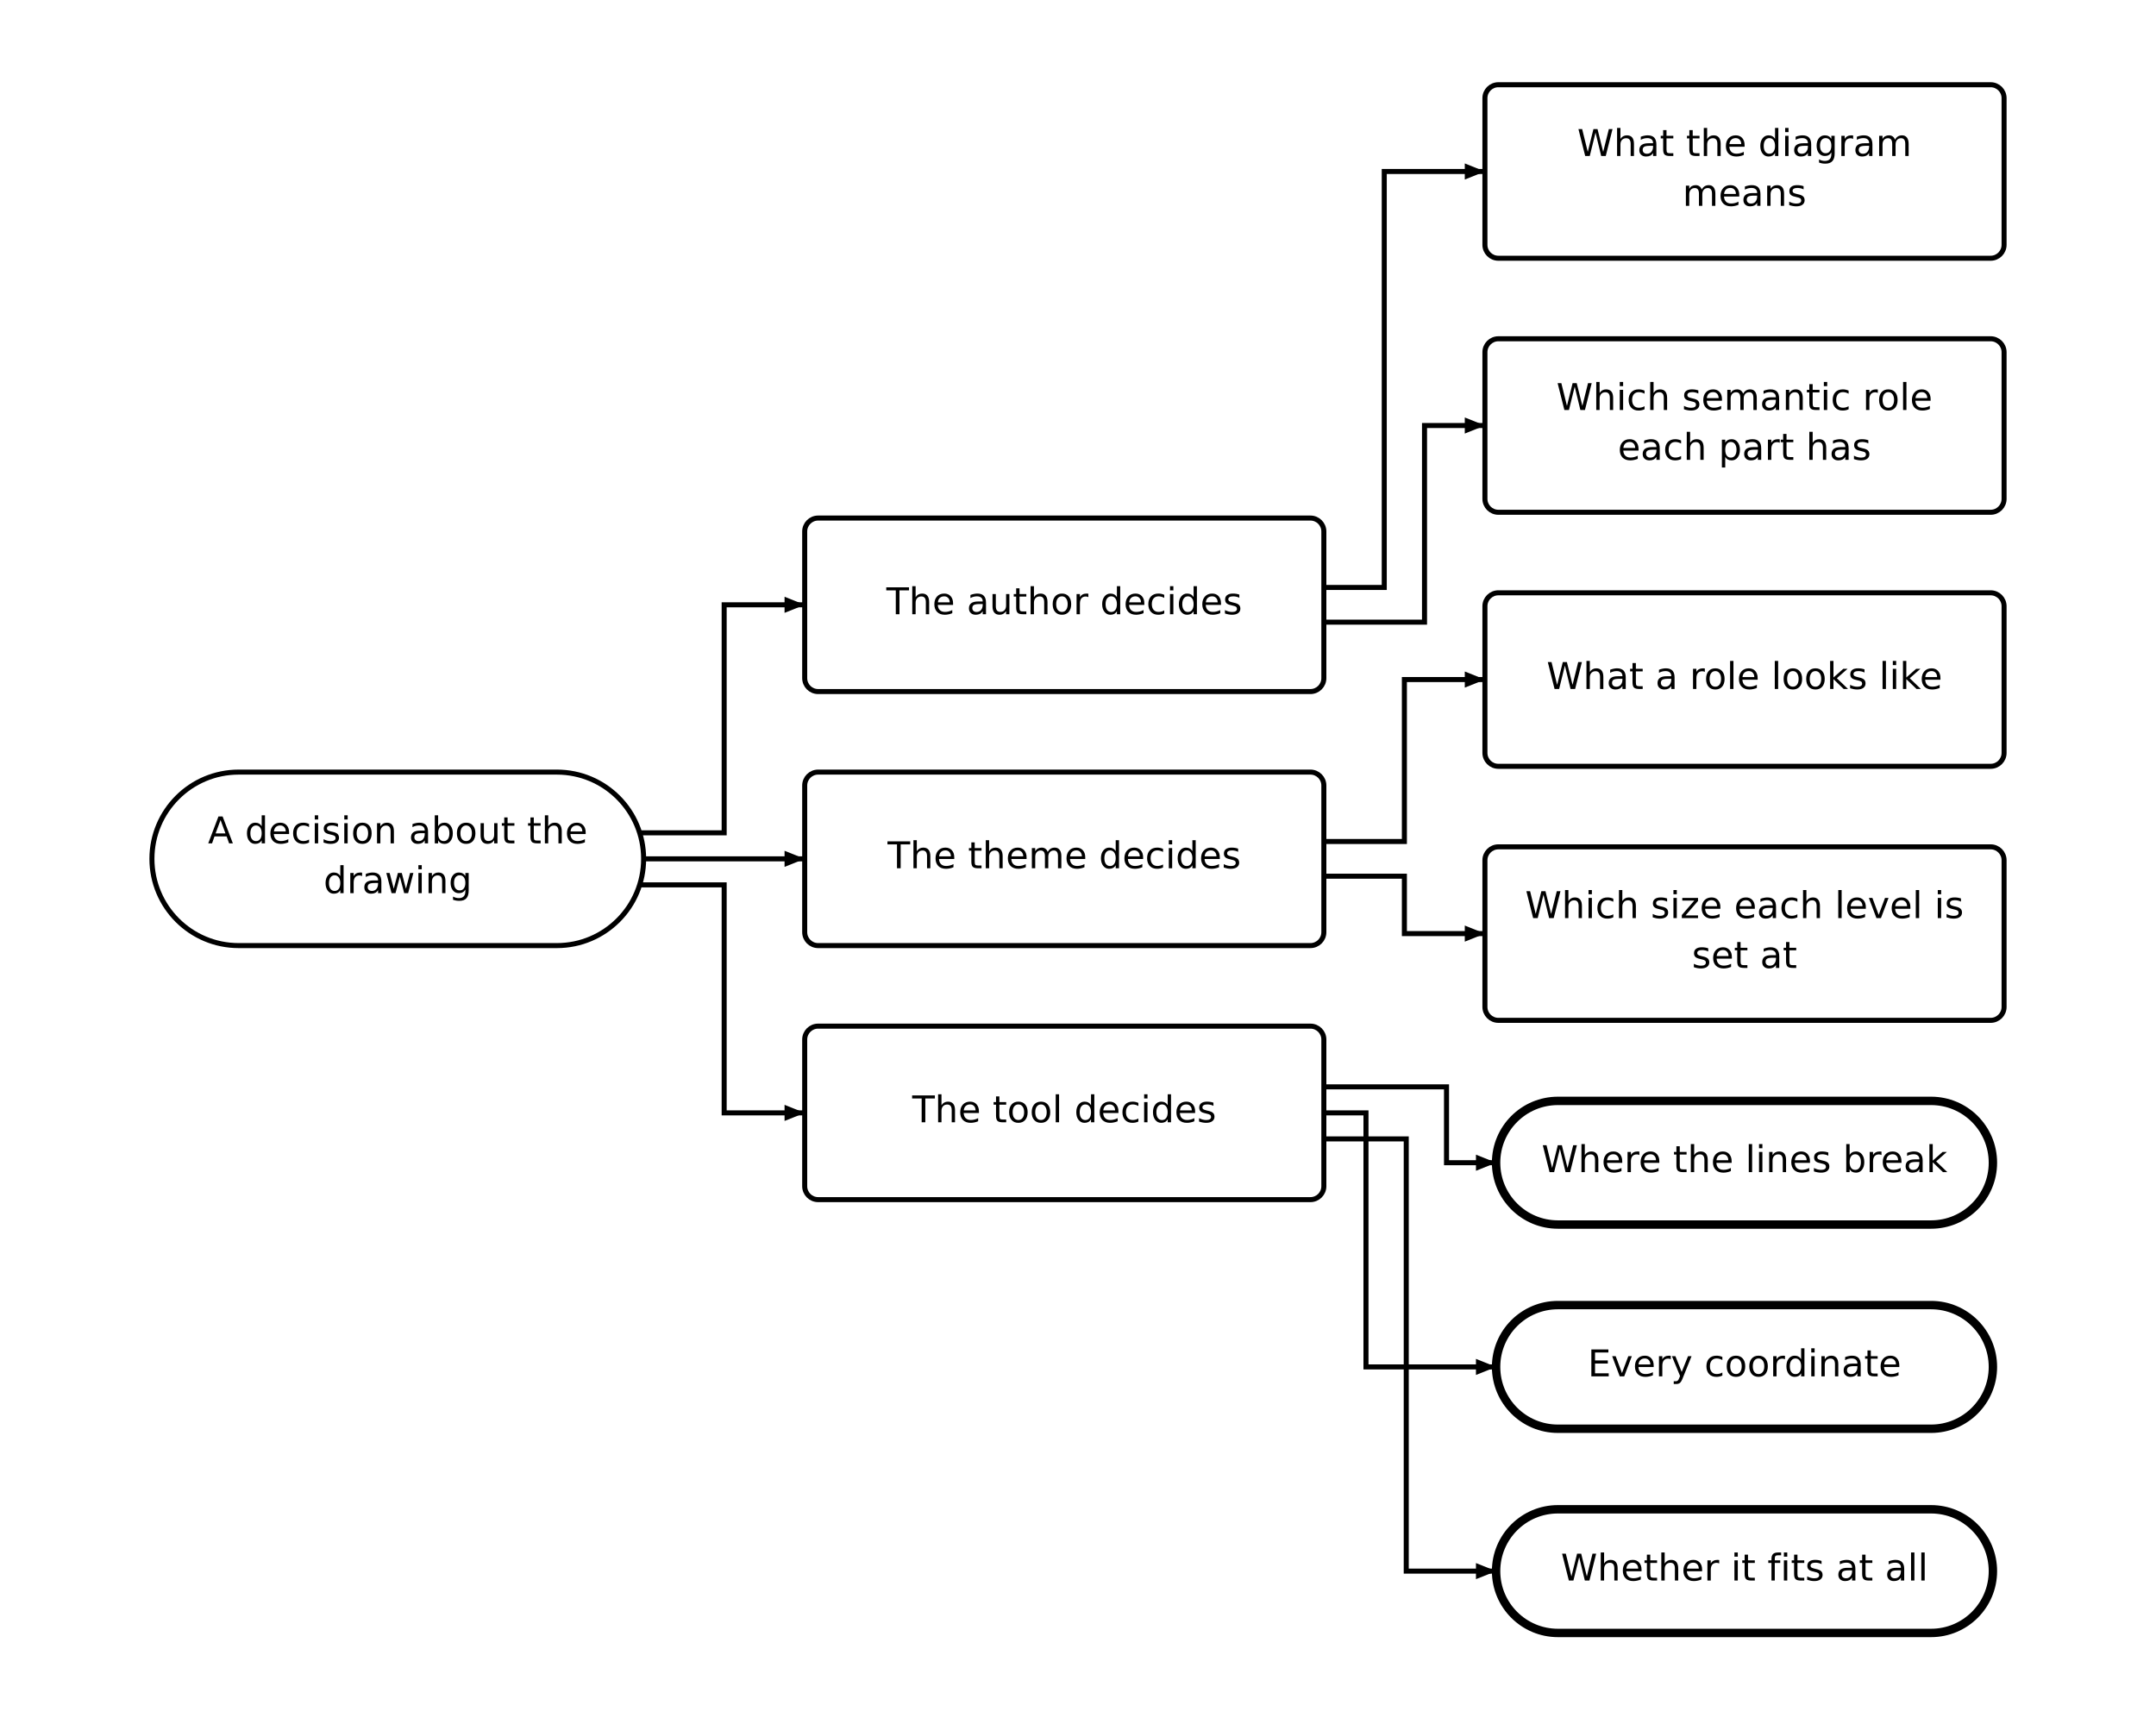
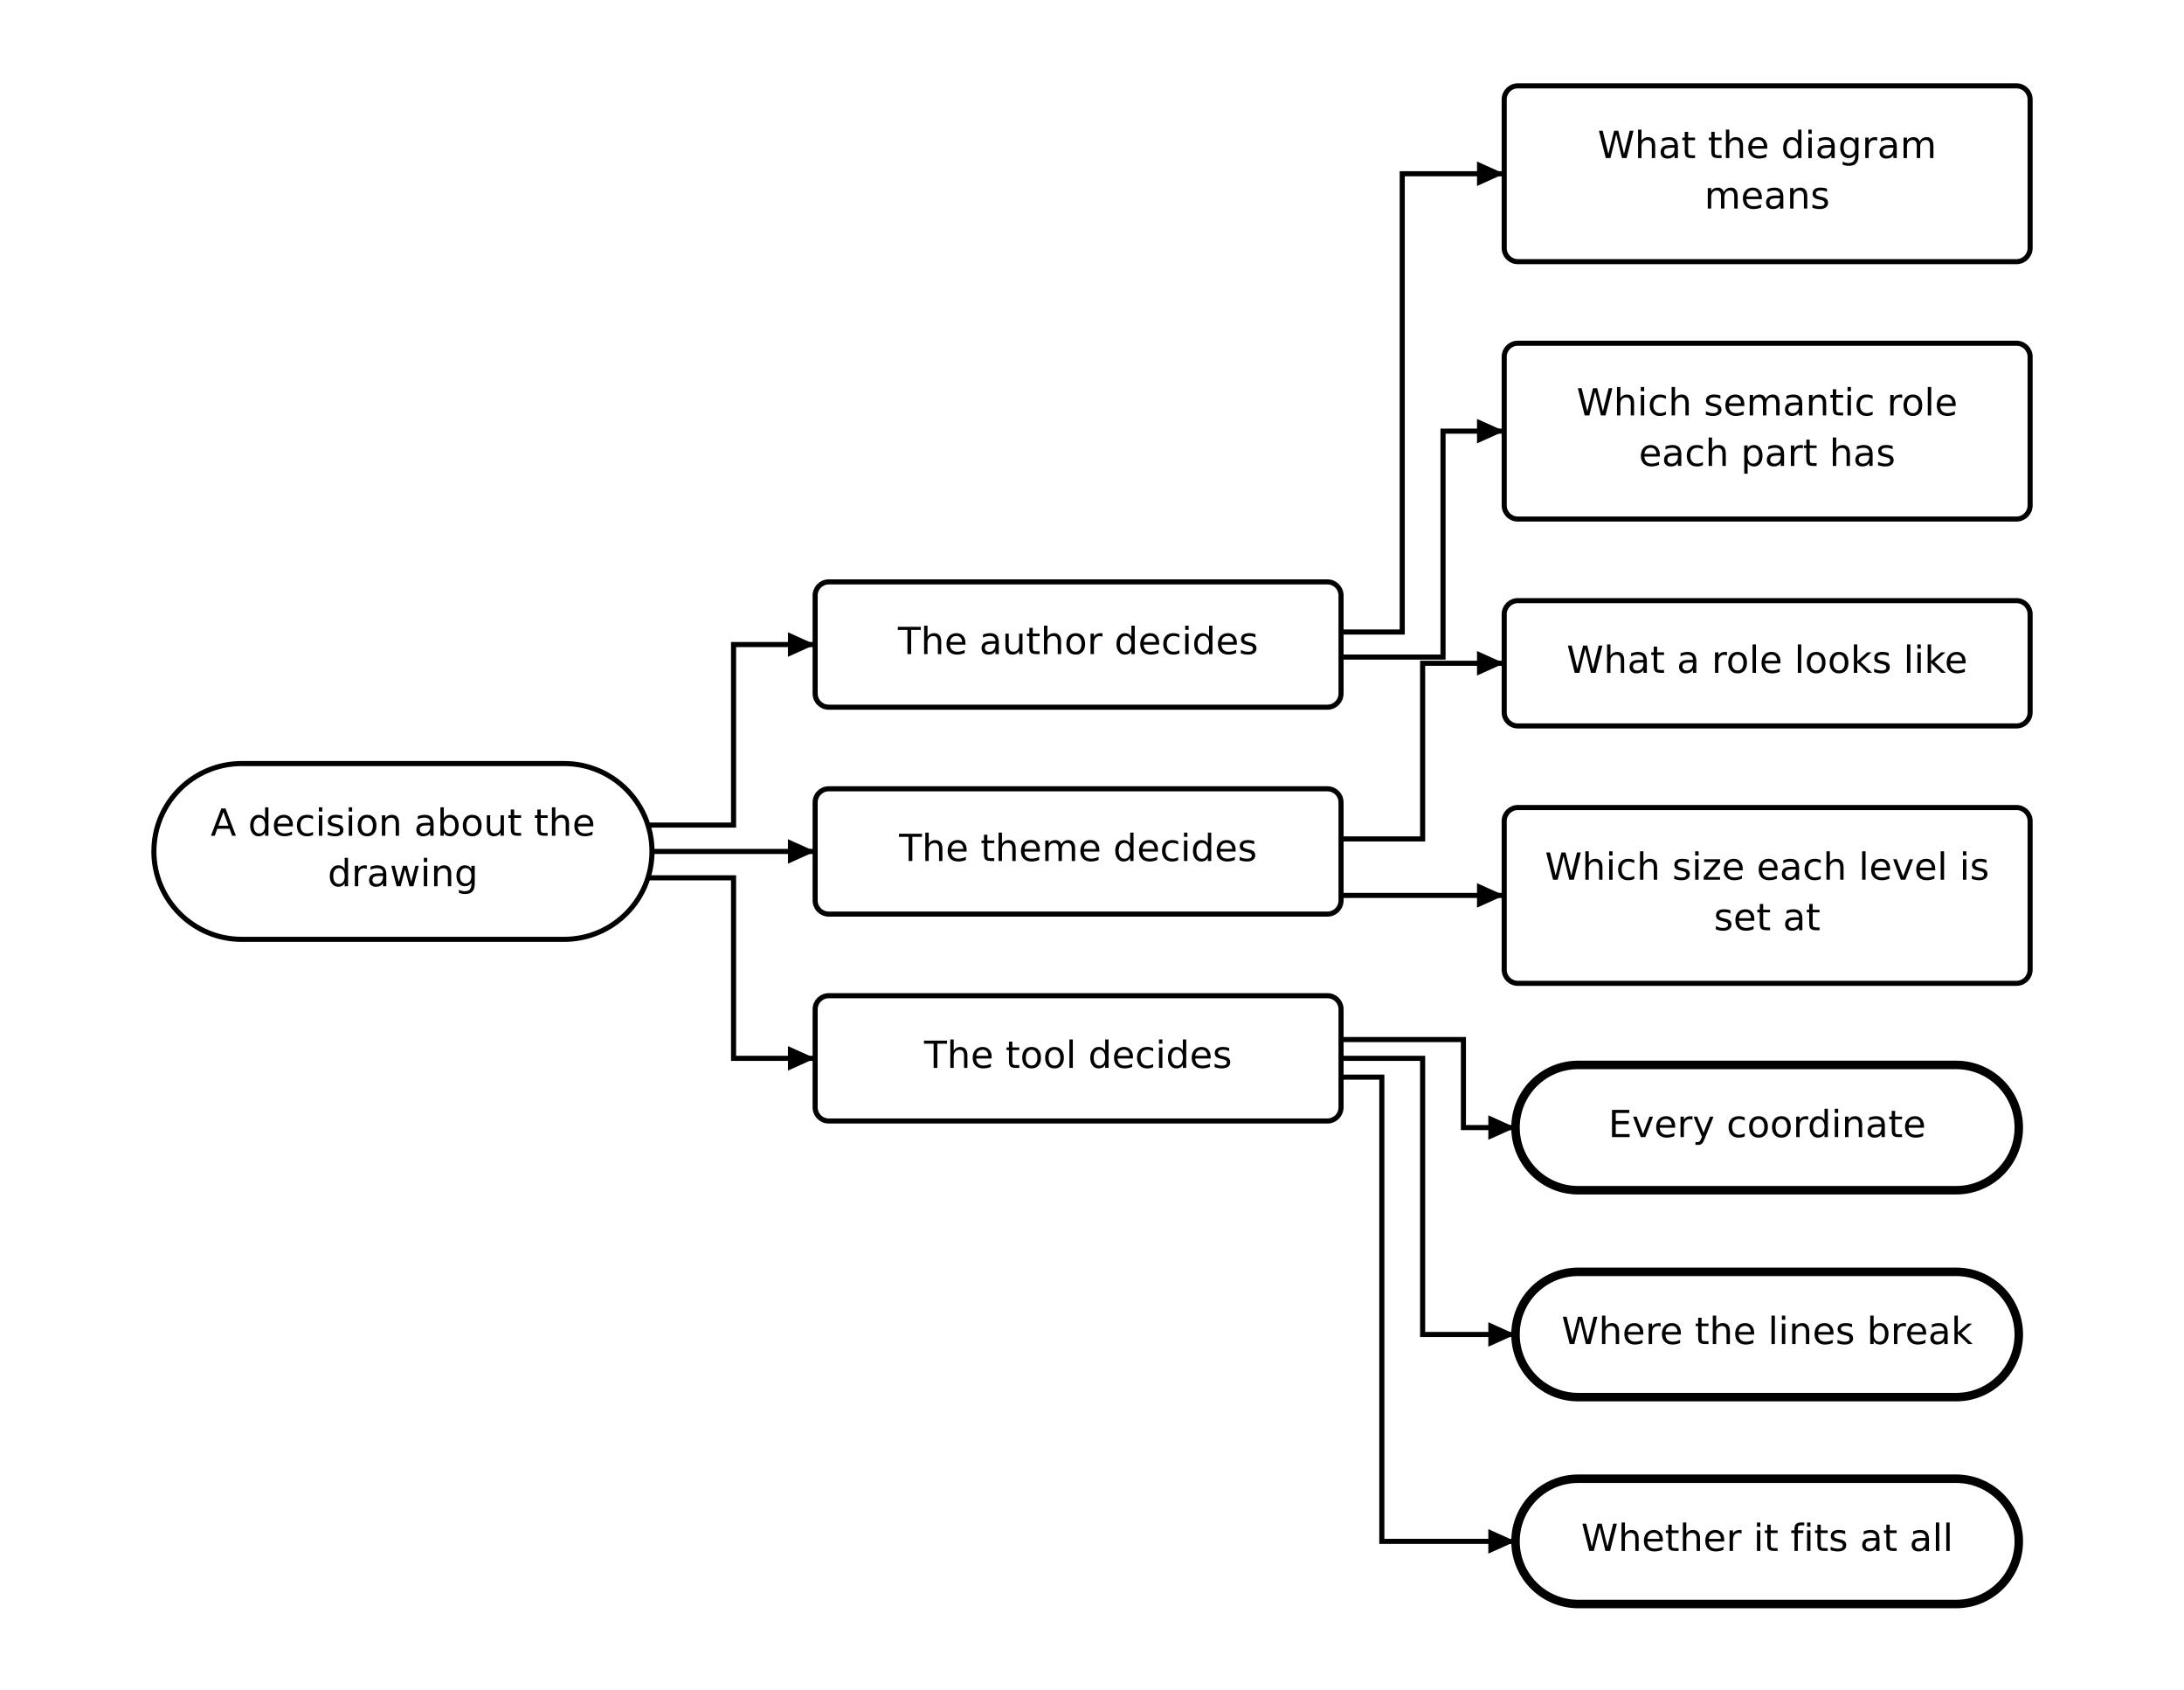
- <svg xmlns="http://www.w3.org/2000/svg" viewBox="-1.25 -1.25 642.5 511.85" role="img" aria-labelledby="ds91fce93b8c-title ds91fce93b8c-desc">
-   <path d="M 189.363 246.92 L 214.554 246.92 L 214.554 178.975 L 238.554 178.975" fill="none" stroke="currentColor" stroke-width="1.5" />
-   <polygon points="238.554,178.975 232.554,181.375 232.554,176.575" fill="currentColor" stroke="none" />
-   <path d="M 190.554 254.675 L 238.554 254.675" fill="none" stroke="currentColor" stroke-width="1.5" />
-   <polygon points="238.554,254.675 232.554,257.075 232.554,252.275" fill="currentColor" stroke="none" />
-   <path d="M 189.363 262.43 L 214.554 262.43 L 214.554 330.375 L 238.554 330.375" fill="none" stroke="currentColor" stroke-width="1.5" />
-   <polygon points="238.554,330.375 232.554,332.775 232.554,327.975" fill="currentColor" stroke="none" />
-   <path d="M 393.265 173.805 L 411.265 173.805 L 411.265 49.85 L 441.265 49.85" fill="none" stroke="currentColor" stroke-width="1.5" />
-   <polygon points="441.265,49.85 435.265,52.25 435.265,47.45" fill="currentColor" stroke="none" />
-   <path d="M 393.265 184.145 L 423.265 184.145 L 423.265 125.55 L 441.265 125.55" fill="none" stroke="currentColor" stroke-width="1.5" />
-   <polygon points="441.265,125.55 435.265,127.95 435.265,123.15" fill="currentColor" stroke="none" />
-   <path d="M 393.265 249.505 L 417.265 249.505 L 417.265 201.25 L 441.265 201.25" fill="none" stroke="currentColor" stroke-width="1.5" />
-   <polygon points="441.265,201.25 435.265,203.65 435.265,198.85" fill="currentColor" stroke="none" />
-   <path d="M 393.265 259.845 L 417.265 259.845 L 417.265 276.95 L 441.265 276.95" fill="none" stroke="currentColor" stroke-width="1.5" />
-   <polygon points="441.265,276.95 435.265,279.35 435.265,274.55" fill="currentColor" stroke="none" />
-   <path d="M 393.265 330.375 L 405.819 330.375 L 405.819 406.075 L 444.593 406.075" fill="none" stroke="currentColor" stroke-width="1.5" />
-   <polygon points="444.593,406.075 438.593,408.475 438.593,403.675" fill="currentColor" stroke="none" />
-   <path d="M 393.265 322.62 L 429.819 322.62 L 429.819 345.225 L 444.593 345.225" fill="none" stroke="currentColor" stroke-width="1.5" />
-   <polygon points="444.593,345.225 438.593,347.625 438.593,342.825" fill="currentColor" stroke="none" />
-   <path d="M 393.265 338.13 L 417.819 338.13 L 417.819 466.925 L 444.593 466.925" fill="none" stroke="currentColor" stroke-width="1.5" />
-   <polygon points="444.593,466.925 438.593,469.325 438.593,464.525" fill="currentColor" stroke="none" />
-   <rect x="238.554" y="153.125" width="154.711" height="51.7" rx="4" fill="none" stroke="currentColor" stroke-width="1.5" />
-   <text x="315.909" y="181.783" font-family="'DejaVu Sans', sans-serif" font-size="11" fill="currentColor" text-anchor="middle">
+ <svg xmlns="http://www.w3.org/2000/svg" viewBox="-1.25 -1.25 642.5 497" role="img" aria-labelledby="ds73f3b4e5b2-title ds73f3b4e5b2-desc">
+   <path d="M 189.363 241.409 L 214.554 241.409 L 214.554 188.314 L 238.554 188.314" fill="none" stroke="currentColor" stroke-width="1.5" />
+   <polygon points="238.554,188.314 230.554,191.914 230.554,184.714" fill="currentColor" stroke="none" />
+   <path d="M 190.554 249.164 L 238.554 249.164" fill="none" stroke="currentColor" stroke-width="1.5" />
+   <polygon points="238.554,249.164 230.554,252.764 230.554,245.564" fill="currentColor" stroke="none" />
+   <path d="M 189.363 256.919 L 214.554 256.919 L 214.554 310.014 L 238.554 310.014" fill="none" stroke="currentColor" stroke-width="1.5" />
+   <polygon points="238.554,310.014 230.554,313.614 230.554,306.414" fill="currentColor" stroke="none" />
+   <path d="M 393.265 184.629 L 411.265 184.629 L 411.265 49.85 L 441.265 49.85" fill="none" stroke="currentColor" stroke-width="1.5" />
+   <polygon points="441.265,49.85 433.265,53.45 433.265,46.25" fill="currentColor" stroke="none" />
+   <path d="M 393.265 191.999 L 423.265 191.999 L 423.265 125.55 L 441.265 125.55" fill="none" stroke="currentColor" stroke-width="1.5" />
+   <polygon points="441.265,125.55 433.265,129.15 433.265,121.95" fill="currentColor" stroke="none" />
+   <path d="M 393.265 245.479 L 417.265 245.479 L 417.265 193.825 L 441.265 193.825" fill="none" stroke="currentColor" stroke-width="1.5" />
+   <polygon points="441.265,193.825 433.265,197.425 433.265,190.225" fill="currentColor" stroke="none" />
+   <path d="M 393.265 262.1 L 441.265 262.1" fill="none" stroke="currentColor" stroke-width="1.5" />
+   <polygon points="441.265,262.1 433.265,265.7 433.265,258.5" fill="currentColor" stroke="none" />
+   <path d="M 393.265 304.487 L 429.265 304.487 L 429.265 330.375 L 444.593 330.375" fill="none" stroke="currentColor" stroke-width="1.5" />
+   <polygon points="444.593,330.375 436.593,333.975 436.593,326.775" fill="currentColor" stroke="none" />
+   <path d="M 393.265 310.014 L 417.265 310.014 L 417.265 391.225 L 444.593 391.225" fill="none" stroke="currentColor" stroke-width="1.5" />
+   <polygon points="444.593,391.225 436.593,394.825 436.593,387.625" fill="currentColor" stroke="none" />
+   <path d="M 393.265 315.542 L 405.265 315.542 L 405.265 452.075 L 444.593 452.075" fill="none" stroke="currentColor" stroke-width="1.5" />
+   <polygon points="444.593,452.075 436.593,455.675 436.593,448.475" fill="currentColor" stroke="none" />
+   <rect x="238.554" y="169.889" width="154.711" height="36.85" rx="4" fill="none" stroke="currentColor" stroke-width="1.5" />
+   <text x="315.909" y="191.122" font-family="'DejaVu Sans', sans-serif" font-size="11" fill="currentColor" text-anchor="middle">
    <tspan>The author decides</tspan>
  </text>
-   <rect x="444.593" y="326.8" width="148.055" height="36.85" rx="18.425" fill="none" stroke="currentColor" stroke-width="2.5" />
-   <text x="518.62" y="348.033" font-family="'DejaVu Sans', sans-serif" font-size="11" fill="currentColor" text-anchor="middle">
+   <rect x="444.593" y="372.8" width="148.055" height="36.85" rx="18.425" fill="none" stroke="currentColor" stroke-width="2.5" />
+   <text x="518.62" y="394.033" font-family="'DejaVu Sans', sans-serif" font-size="11" fill="currentColor" text-anchor="middle">
    <tspan>Where the lines break</tspan>
  </text>
-   <rect x="444.593" y="387.65" width="148.055" height="36.85" rx="18.425" fill="none" stroke="currentColor" stroke-width="2.5" />
-   <text x="518.62" y="408.883" font-family="'DejaVu Sans', sans-serif" font-size="11" fill="currentColor" text-anchor="middle">
+   <rect x="444.593" y="311.95" width="148.055" height="36.85" rx="18.425" fill="none" stroke="currentColor" stroke-width="2.5" />
+   <text x="518.62" y="333.183" font-family="'DejaVu Sans', sans-serif" font-size="11" fill="currentColor" text-anchor="middle">
    <tspan>Every coordinate</tspan>
  </text>
-   <rect x="444.593" y="448.5" width="148.055" height="36.85" rx="18.425" fill="none" stroke="currentColor" stroke-width="2.5" />
-   <text x="518.62" y="469.733" font-family="'DejaVu Sans', sans-serif" font-size="11" fill="currentColor" text-anchor="middle">
+   <rect x="444.593" y="433.65" width="148.055" height="36.85" rx="18.425" fill="none" stroke="currentColor" stroke-width="2.5" />
+   <text x="518.62" y="454.883" font-family="'DejaVu Sans', sans-serif" font-size="11" fill="currentColor" text-anchor="middle">
    <tspan>Whether it fits at all</tspan>
  </text>
  <rect x="441.265" y="24" width="154.711" height="51.7" rx="4" fill="none" stroke="currentColor" stroke-width="1.5" />
  <text x="518.62" y="45.233" font-family="'DejaVu Sans', sans-serif" font-size="11" fill="currentColor" text-anchor="middle">
    <tspan>What the diagram</tspan>
  </text>
  <text x="518.62" y="60.083" font-family="'DejaVu Sans', sans-serif" font-size="11" fill="currentColor" text-anchor="middle">
    <tspan>means</tspan>
  </text>
  <rect x="441.265" y="99.7" width="154.711" height="51.7" rx="4" fill="none" stroke="currentColor" stroke-width="1.5" />
  <text x="518.62" y="120.933" font-family="'DejaVu Sans', sans-serif" font-size="11" fill="currentColor" text-anchor="middle">
    <tspan>Which semantic role</tspan>
  </text>
  <text x="518.62" y="135.783" font-family="'DejaVu Sans', sans-serif" font-size="11" fill="currentColor" text-anchor="middle">
    <tspan>each part has</tspan>
  </text>
-   <rect x="44.024" y="228.825" width="146.53" height="51.7" rx="25.85" fill="none" stroke="currentColor" stroke-width="1.5" />
-   <text x="117.289" y="250.058" font-family="'DejaVu Sans', sans-serif" font-size="11" fill="currentColor" text-anchor="middle">
+   <rect x="44.024" y="223.314" width="146.53" height="51.7" rx="25.85" fill="none" stroke="currentColor" stroke-width="1.5" />
+   <text x="117.289" y="244.547" font-family="'DejaVu Sans', sans-serif" font-size="11" fill="currentColor" text-anchor="middle">
    <tspan>A decision about the</tspan>
  </text>
-   <text x="117.289" y="264.908" font-family="'DejaVu Sans', sans-serif" font-size="11" fill="currentColor" text-anchor="middle">
+   <text x="117.289" y="259.397" font-family="'DejaVu Sans', sans-serif" font-size="11" fill="currentColor" text-anchor="middle">
    <tspan>drawing</tspan>
  </text>
-   <rect x="441.265" y="175.4" width="154.711" height="51.7" rx="4" fill="none" stroke="currentColor" stroke-width="1.5" />
-   <text x="518.62" y="204.058" font-family="'DejaVu Sans', sans-serif" font-size="11" fill="currentColor" text-anchor="middle">
+   <rect x="441.265" y="175.4" width="154.711" height="36.85" rx="4" fill="none" stroke="currentColor" stroke-width="1.5" />
+   <text x="518.62" y="196.633" font-family="'DejaVu Sans', sans-serif" font-size="11" fill="currentColor" text-anchor="middle">
    <tspan>What a role looks like</tspan>
  </text>
-   <rect x="238.554" y="228.825" width="154.711" height="51.7" rx="4" fill="none" stroke="currentColor" stroke-width="1.5" />
-   <text x="315.909" y="257.483" font-family="'DejaVu Sans', sans-serif" font-size="11" fill="currentColor" text-anchor="middle">
+   <rect x="238.554" y="230.739" width="154.711" height="36.85" rx="4" fill="none" stroke="currentColor" stroke-width="1.5" />
+   <text x="315.909" y="251.972" font-family="'DejaVu Sans', sans-serif" font-size="11" fill="currentColor" text-anchor="middle">
    <tspan>The theme decides</tspan>
  </text>
-   <rect x="238.554" y="304.525" width="154.711" height="51.7" rx="4" fill="none" stroke="currentColor" stroke-width="1.5" />
-   <text x="315.909" y="333.183" font-family="'DejaVu Sans', sans-serif" font-size="11" fill="currentColor" text-anchor="middle">
+   <rect x="238.554" y="291.589" width="154.711" height="36.85" rx="4" fill="none" stroke="currentColor" stroke-width="1.5" />
+   <text x="315.909" y="312.822" font-family="'DejaVu Sans', sans-serif" font-size="11" fill="currentColor" text-anchor="middle">
    <tspan>The tool decides</tspan>
  </text>
-   <rect x="441.265" y="251.1" width="154.711" height="51.7" rx="4" fill="none" stroke="currentColor" stroke-width="1.5" />
-   <text x="518.62" y="272.333" font-family="'DejaVu Sans', sans-serif" font-size="11" fill="currentColor" text-anchor="middle">
+   <rect x="441.265" y="236.25" width="154.711" height="51.7" rx="4" fill="none" stroke="currentColor" stroke-width="1.5" />
+   <text x="518.62" y="257.483" font-family="'DejaVu Sans', sans-serif" font-size="11" fill="currentColor" text-anchor="middle">
    <tspan>Which size each level is</tspan>
  </text>
-   <text x="518.62" y="287.183" font-family="'DejaVu Sans', sans-serif" font-size="11" fill="currentColor" text-anchor="middle">
+   <text x="518.62" y="272.333" font-family="'DejaVu Sans', sans-serif" font-size="11" fill="currentColor" text-anchor="middle">
    <tspan>set at</tspan>
  </text>
</svg>
